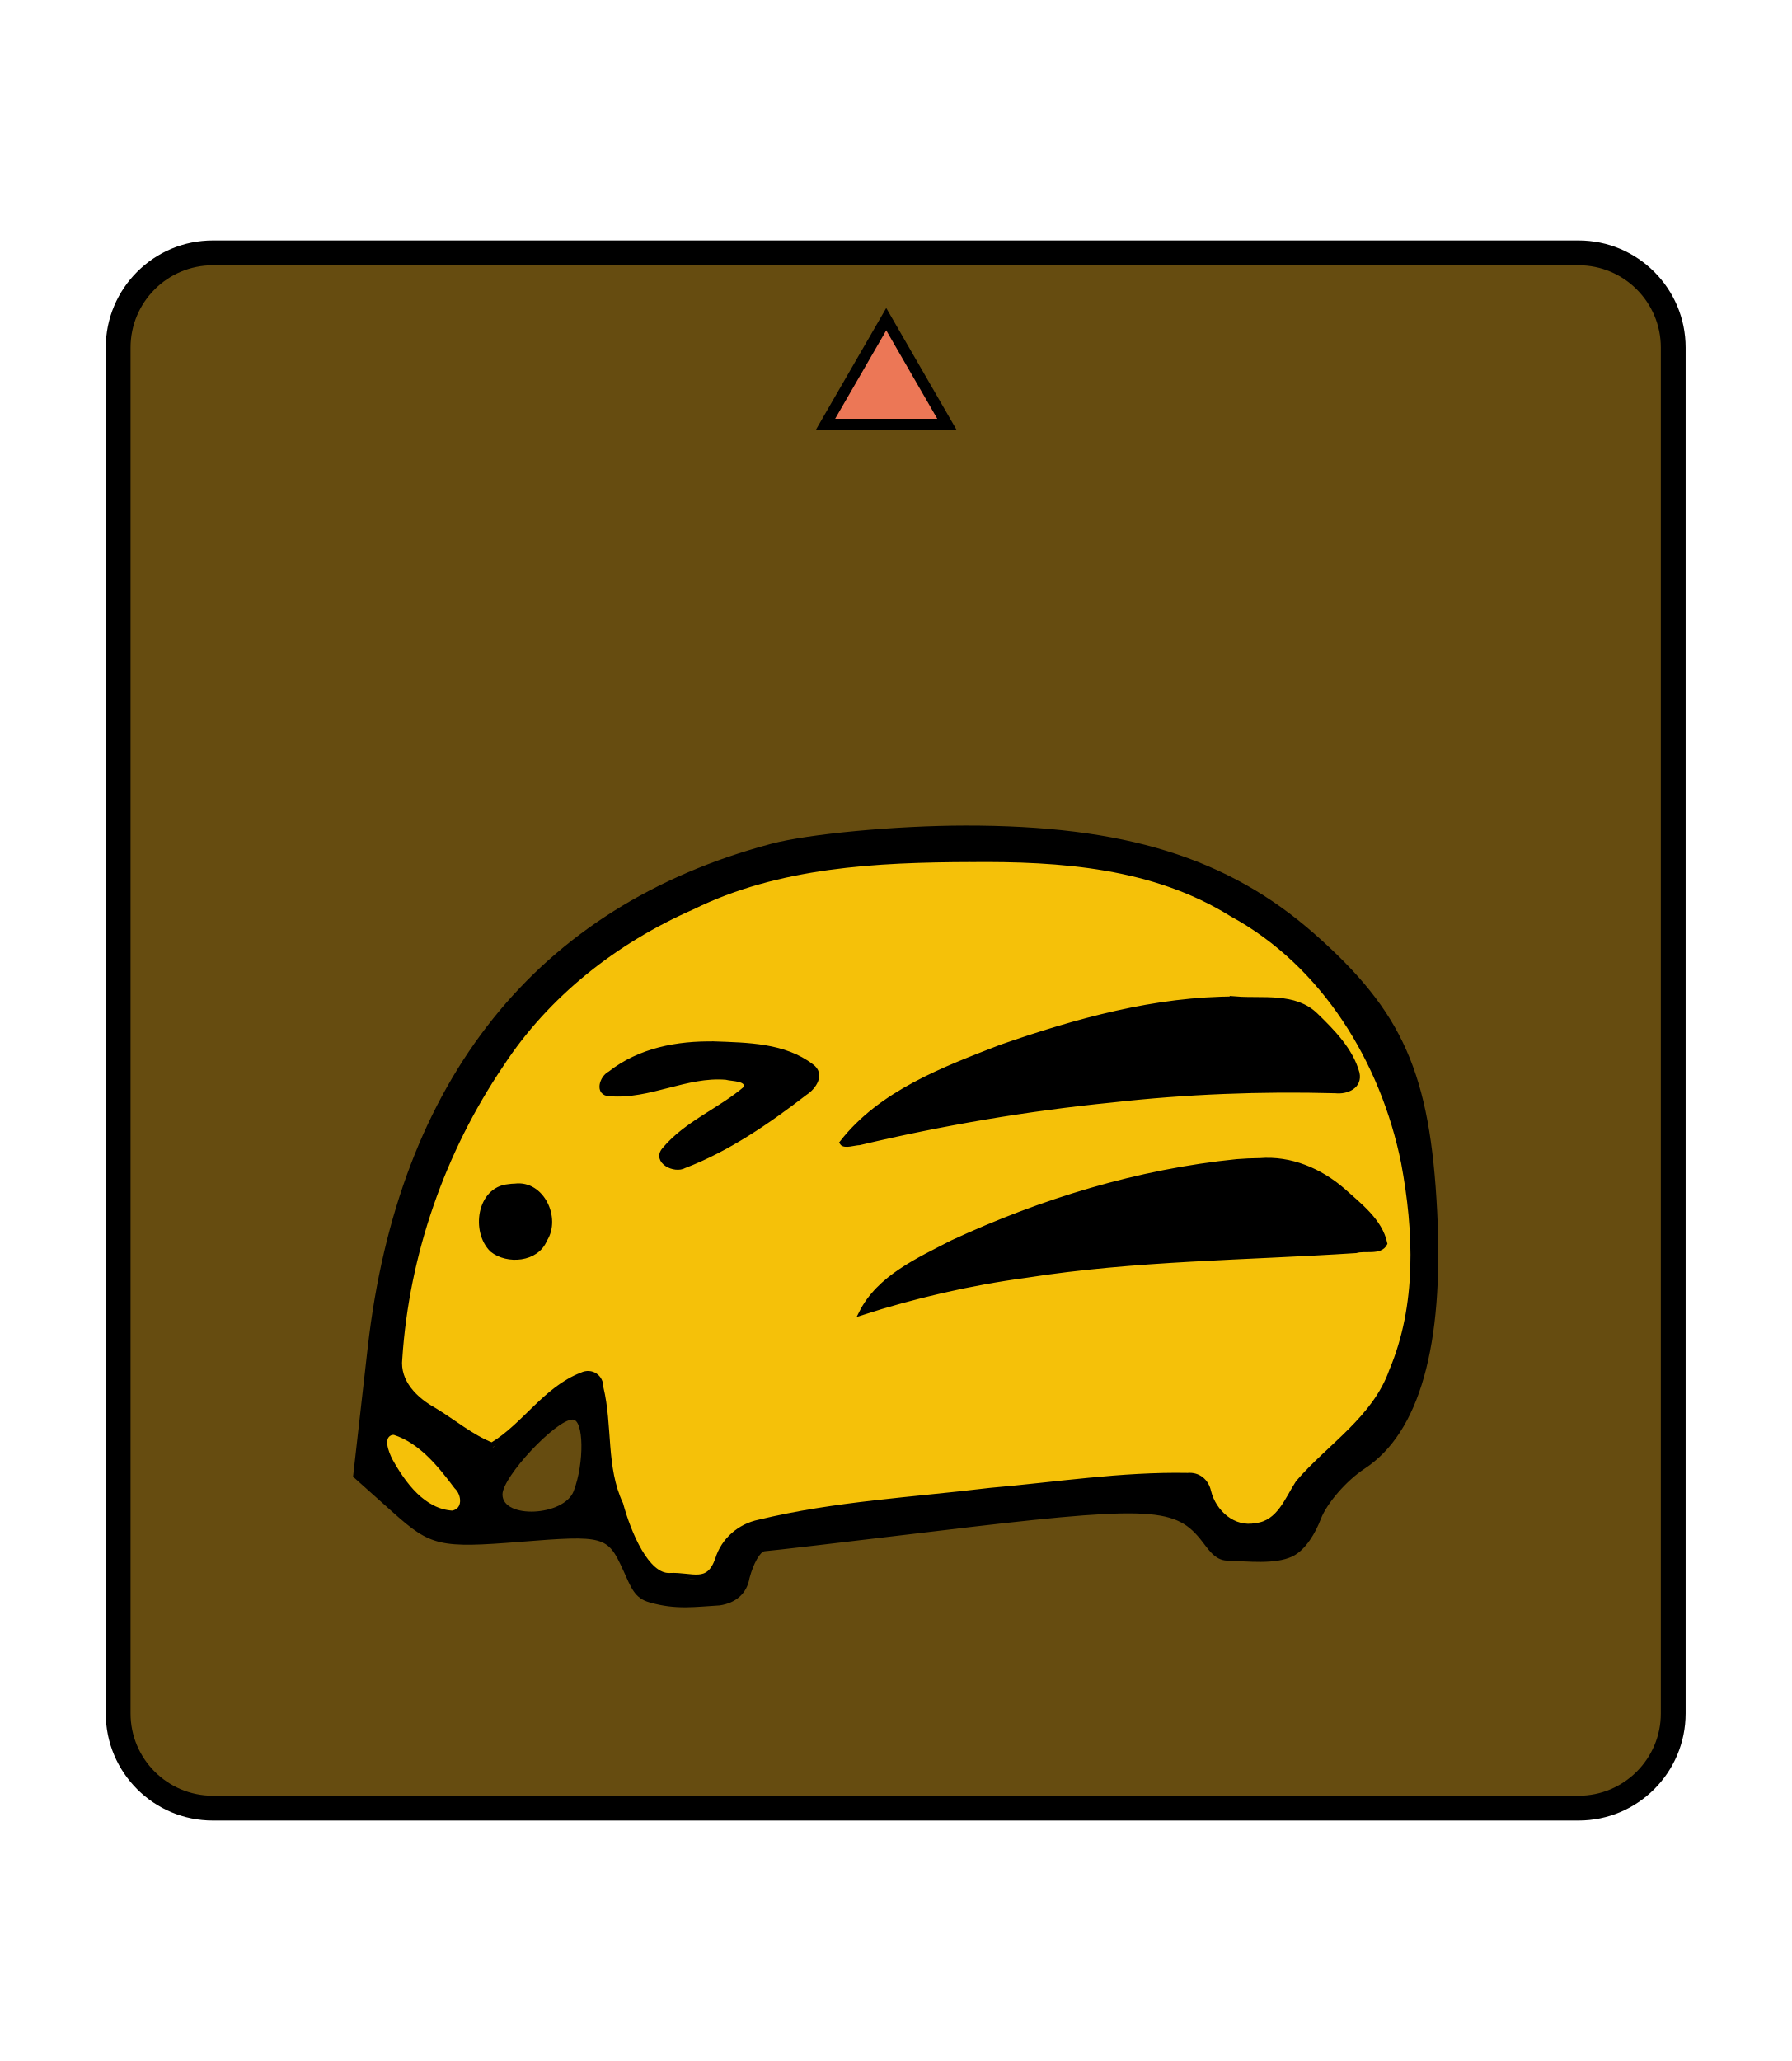
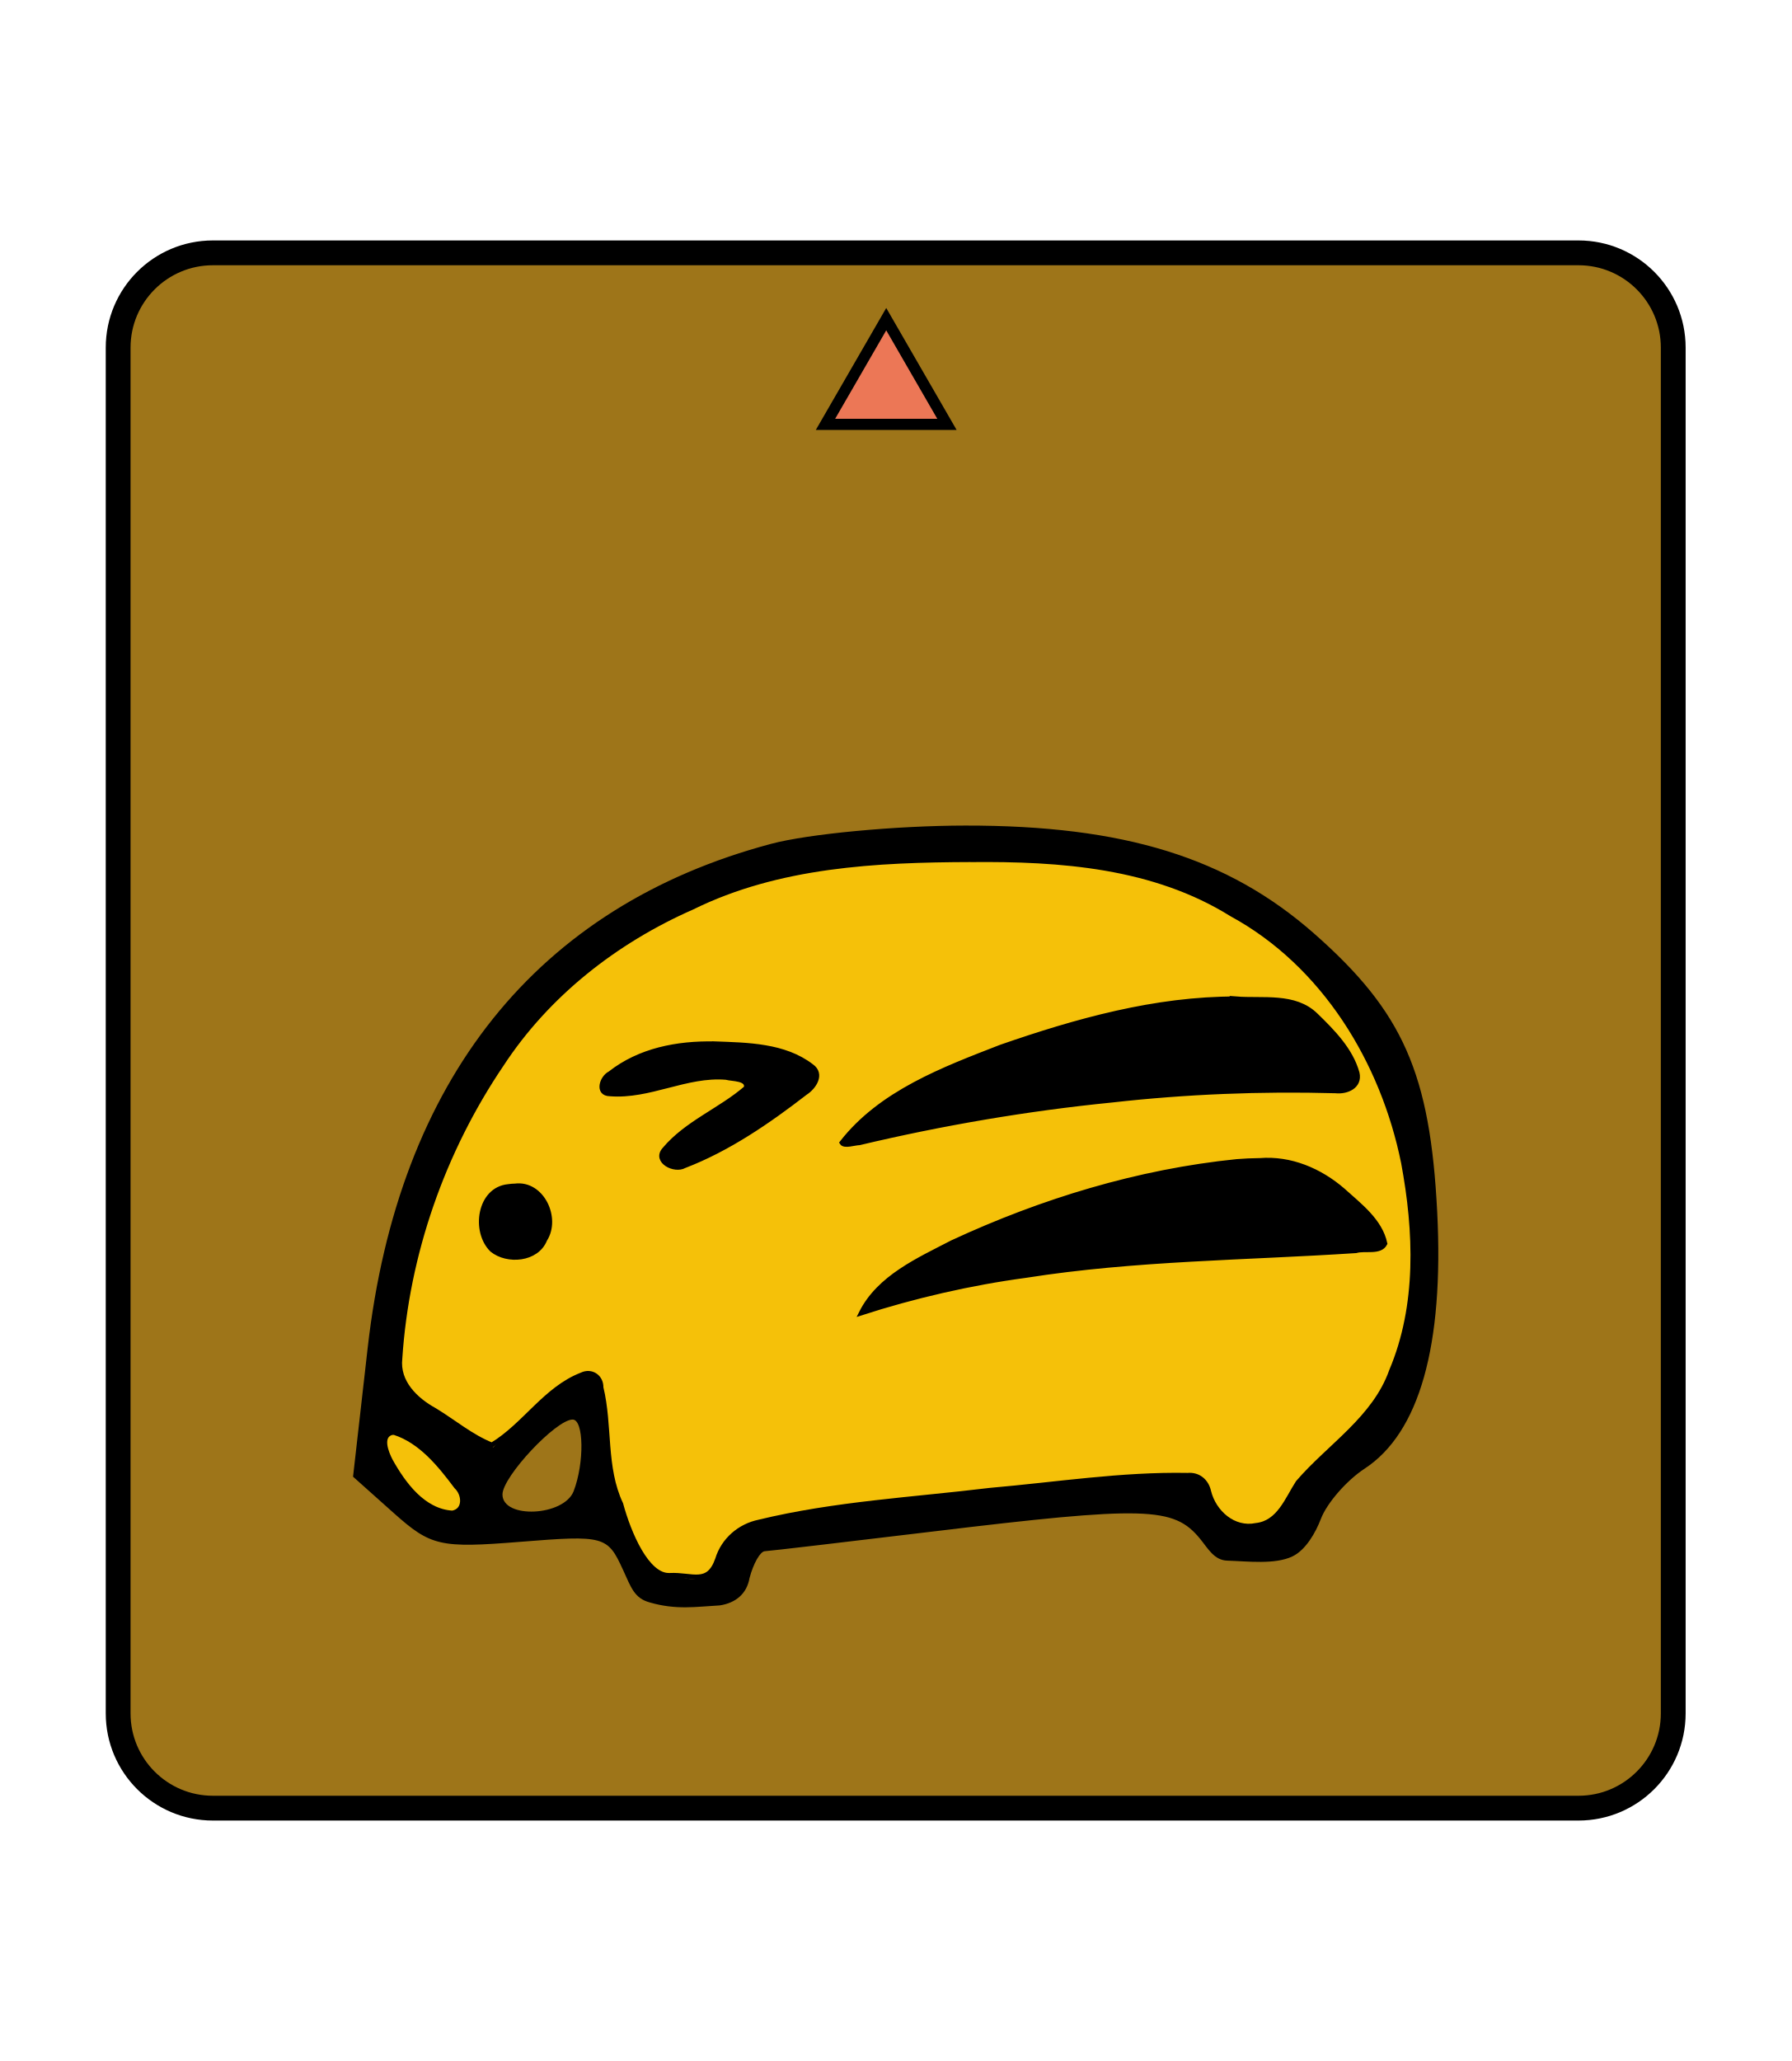
<svg xmlns="http://www.w3.org/2000/svg" id="svg4905" version="1.1" height="60" width="52.157">
  <defs id="defs4909" />
  <filter id="drop-shadow">
    <feGaussianBlur id="feGaussianBlur4880" stdDeviation="2" result="blur" in="SourceAlpha" />
    <feOffset id="feOffset4882" dy="2" dx="2" result="offsetBlur" />
    <feBlend id="feBlend4884" mode="normal" in2="offsetBlur" in="SourceGraphic" />
  </filter>
-   <rect ry="2.759" y="7.361" x="3.44" height="45.278" width="45.278" id="rect5497" style="opacity:1;fill:#664c10;fill-opacity:1;stroke:#000000;stroke-width:0.722;stroke-linecap:square;stroke-linejoin:miter;stroke-miterlimit:4;stroke-dasharray:none;stroke-opacity:1;paint-order:fill markers stroke" />
+   <rect ry="2.759" y="7.361" x="3.44" height="45.278" width="45.278" id="rect5497" style="opacity:1;fill:#9e7519;fill-opacity:1;stroke:#000000;stroke-width:0.722;stroke-linecap:square;stroke-linejoin:miter;stroke-miterlimit:4;stroke-dasharray:none;stroke-opacity:1;paint-order:fill markers stroke" />
  <path transform="matrix(0,-1.301576,1.301576,0,-324.2473,-25.53235)" d="m -29.108,270.302 0,-2.717 2.353,1.359 z" id="path10754-6" style="display:inline;opacity:1;fill:#ec7756;fill-opacity:1;stroke:#000000;stroke-width:0.25;stroke-linecap:square;stroke-linejoin:miter;stroke-miterlimit:4;stroke-dasharray:none;stroke-opacity:1;paint-order:fill markers stroke" />
  <g transform="matrix(1.089588,0,0,1.089588,115.0264,-247.601)" id="g16037">
    <g id="g15966" transform="translate(1.039434,-41.1994)">
      <path id="path15957" d="m -89.963,310.38 c -0.409,-0.898 -0.502,-0.923 -2.739,-0.743 -2.153,0.173 -2.391,0.118 -3.394,-0.777 l -1.078,-0.963 0.391,-3.441 c 0.814,-7.167 4.524,-11.802 10.781,-13.468 0.999,-0.266 3.334,-0.486 5.188,-0.488 4.239,-0.005 7.014,0.854 9.323,2.886 2.375,2.09 3.1,3.732 3.288,7.439 0.181,3.573 -0.477,5.899 -1.938,6.856 -0.484,0.317 -1.011,0.923 -1.172,1.347 -0.135,0.354 -0.399,0.827 -0.759,0.999 -0.468,0.223 -1.192,0.13 -1.742,0.113 -0.35,-0.011 -0.513,-0.324 -0.725,-0.583 -0.704,-0.861 -1.456,-0.882 -7.175,-0.191 -2.328,0.281 -4.334,0.516 -4.457,0.522 -0.123,0.006 -0.306,0.329 -0.408,0.717 -0.075,0.429 -0.379,0.668 -0.796,0.731 -0.652,0.037 -1.162,0.125 -1.87,-0.079 -0.409,-0.112 -0.495,-0.387 -0.717,-0.876 z m 2.592,-0.447 c 0.256,-0.806 1.137,-1.054 5.303,-1.493 7.915,-0.834 7.605,-0.834 7.822,-0.003 0.259,0.991 1.743,1.033 2.053,0.059 0.122,-0.383 0.676,-1.02 1.231,-1.416 3.551,-2.529 2.412,-10.784 -1.886,-13.67 -2.416,-1.622 -4.118,-2.03 -8.338,-1.999 -4.147,0.031 -6.687,0.765 -9.449,2.731 -2.562,1.823 -4.736,5.866 -5.186,9.64 -0.198,1.665 -0.172,1.725 1.095,2.518 l 1.298,0.812 1.152,-1.116 c 0.634,-0.614 1.324,-1.01 1.535,-0.88 0.211,0.13 0.383,0.956 0.383,1.836 0,2.525 2.379,4.898 2.987,2.98 z m 4.047,-6.877 c 1.421,-1.745 8.653,-4.051 11.207,-3.574 0.971,0.182 2.574,1.591 2.572,2.261 -2.83e-4,0.119 -1.707,0.248 -3.792,0.285 -3.467,0.062 -8.033,0.706 -9.789,1.381 -0.639,0.245 -0.658,0.212 -0.197,-0.353 z m -10.33,-1.43 c -0.339,-0.883 0.142,-1.653 0.959,-1.537 1.056,0.151 1.056,1.827 0,1.978 -0.429,0.061 -0.839,-0.127 -0.959,-0.441 z m 4.707,-2.324 c 0,-0.201 0.595,-0.717 1.323,-1.147 1.21,-0.715 1.253,-0.792 0.508,-0.897 -0.448,-0.064 -1.311,0.058 -1.918,0.269 -1.678,0.585 -2.138,-0.174 -0.516,-0.851 1.055,-0.672 4.604,-0.465 4.836,0.537 0,0.399 -3.159,2.437 -3.792,2.447 -0.243,0.004 -0.441,-0.157 -0.441,-0.358 z m 5.161,-0.744 c 1.471,-1.625 6.922,-3.477 10.233,-3.477 1.568,0 1.949,0.138 2.572,0.93 1.136,1.444 0.946,1.731 -1.05,1.593 -2.112,-0.146 -8.074,0.504 -10.578,1.153 -1.722,0.447 -1.756,0.441 -1.178,-0.198 z m -10.453,9.995 c 0,-0.413 -1.377,-1.83 -1.778,-1.83 -0.487,0 -0.419,0.435 0.21,1.333 0.53,0.756 1.567,1.086 1.567,0.498 z m 2.961,-0.272 c 0.288,-0.752 0.272,-1.911 -0.028,-1.911 -0.444,0 -1.875,1.528 -1.875,2.002 0,0.662 1.644,0.584 1.903,-0.09 z" style="fill:#000000;stroke-width:0.353" />
      <path id="path15959" d="m -80.664,291.412 c -2.524,0.008 -5.142,0.136 -7.448,1.273 -2.044,0.899 -3.87,2.324 -5.098,4.203 -1.567,2.317 -2.527,5.06 -2.711,7.853 -0.071,0.63 0.418,1.101 0.924,1.379 0.507,0.307 0.986,0.713 1.533,0.929 0.87,-0.522 1.432,-1.502 2.402,-1.874 0.255,-0.123 0.522,0.053 0.515,0.34 0.25,1.027 0.066,2.131 0.529,3.114 0.21,0.774 0.696,1.935 1.308,1.904 0.598,-0.03 1.025,0.28 1.275,-0.428 0.157,-0.517 0.59,-0.89 1.115,-0.998 2.022,-0.49 4.112,-0.598 6.174,-0.849 1.756,-0.152 3.51,-0.433 5.276,-0.399 0.283,-0.026 0.501,0.156 0.562,0.433 0.137,0.558 0.665,1.031 1.265,0.906 0.614,-0.067 0.83,-0.7 1.119,-1.145 0.841,-0.978 2.05,-1.711 2.5,-2.987 0.739,-1.748 0.661,-3.728 0.319,-5.559 -0.547,-2.704 -2.123,-5.296 -4.59,-6.639 -2.084,-1.299 -4.576,-1.478 -6.967,-1.455 z m 7.084,3.717 c 0.713,0.058 1.571,-0.113 2.134,0.44 0.449,0.435 0.935,0.928 1.104,1.543 0.081,0.357 -0.279,0.51 -0.578,0.477 -1.993,-0.055 -3.989,0.024 -5.972,0.247 -2.274,0.227 -4.53,0.613 -6.753,1.14 -0.131,0.003 -0.4,0.1 -0.465,-0.002 1.042,-1.337 2.713,-1.961 4.243,-2.555 2.016,-0.701 4.136,-1.295 6.288,-1.289 z m -13.938,1.2 c 0.88,0.033 1.867,0.04 2.596,0.601 0.301,0.212 0.066,0.562 -0.17,0.712 -0.991,0.766 -2.062,1.502 -3.229,1.949 -0.26,0.151 -0.804,-0.125 -0.535,-0.433 0.597,-0.713 1.5,-1.051 2.187,-1.647 0.062,-0.264 -0.368,-0.234 -0.538,-0.282 -1.062,-0.088 -2.044,0.525 -3.102,0.44 -0.354,-0.003 -0.218,-0.436 0.002,-0.544 0.794,-0.624 1.797,-0.813 2.789,-0.795 z m 14.573,3.119 c 0.822,-0.068 1.609,0.269 2.222,0.799 0.441,0.4 0.996,0.811 1.124,1.421 -0.129,0.255 -0.538,0.119 -0.776,0.192 -2.941,0.194 -5.902,0.2 -8.822,0.661 -1.488,0.2 -3.002,0.551 -4.397,1.002 0.479,-0.955 1.534,-1.416 2.435,-1.884 2.397,-1.112 4.972,-1.897 7.602,-2.164 0.201,-0.016 0.407,-0.026 0.611,-0.028 z m -19.901,0.681 c 0.722,-0.093 1.166,0.864 0.797,1.433 -0.214,0.541 -1.002,0.605 -1.411,0.273 -0.498,-0.486 -0.345,-1.618 0.437,-1.691 0.059,-0.009 0.118,-0.014 0.177,-0.015 z" style="opacity:1;fill:#f5c109;fill-opacity:1;stroke:#000000;stroke-width:0.126;stroke-linecap:square;stroke-linejoin:miter;stroke-miterlimit:4;stroke-dasharray:none;stroke-opacity:1;paint-order:fill markers stroke" />
      <path id="path15961" d="m -96.129,306.716 c -0.342,0.088 -0.154,0.543 -0.046,0.752 0.349,0.627 0.878,1.353 1.656,1.399 0.356,-0.066 0.323,-0.502 0.105,-0.704 -0.437,-0.582 -0.944,-1.216 -1.659,-1.446 -0.018,-0.001 -0.037,-0.002 -0.055,-2.6e-4 z" style="opacity:1;fill:#f5c109;fill-opacity:1;stroke:#000000;stroke-width:0.126;stroke-linecap:square;stroke-linejoin:miter;stroke-miterlimit:4;stroke-dasharray:none;stroke-opacity:1;paint-order:fill markers stroke" />
    </g>
  </g>
</svg>
